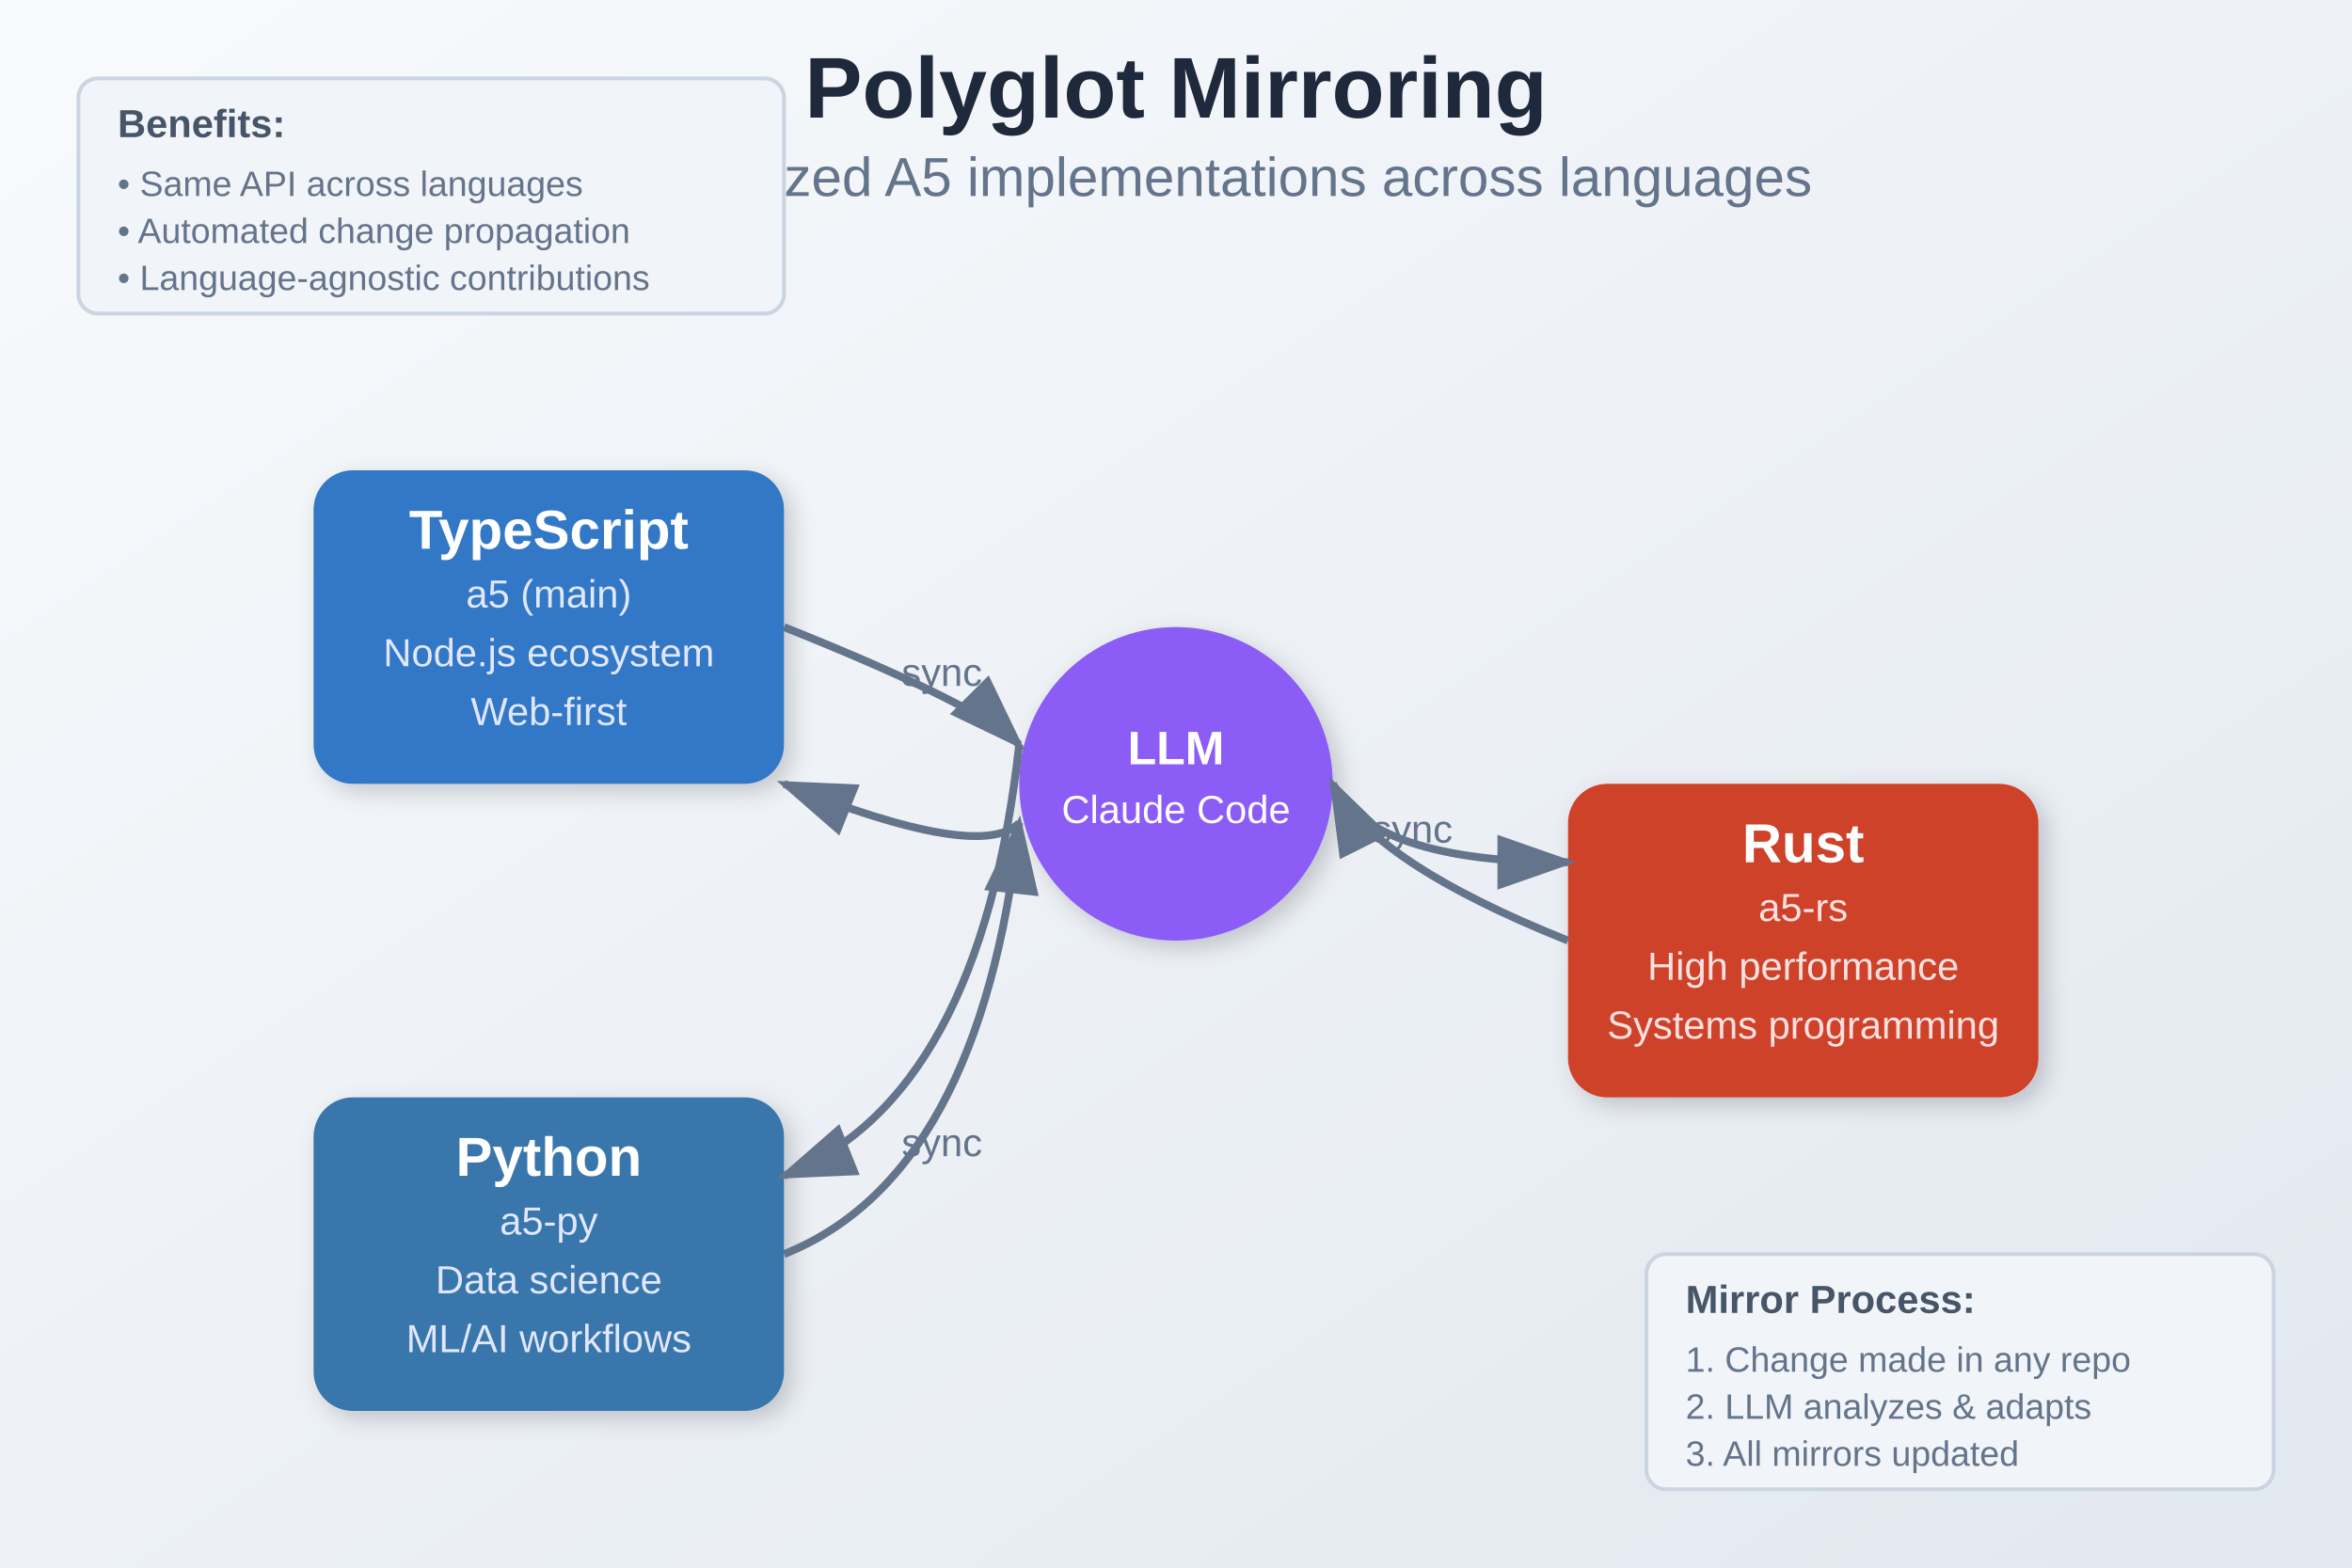
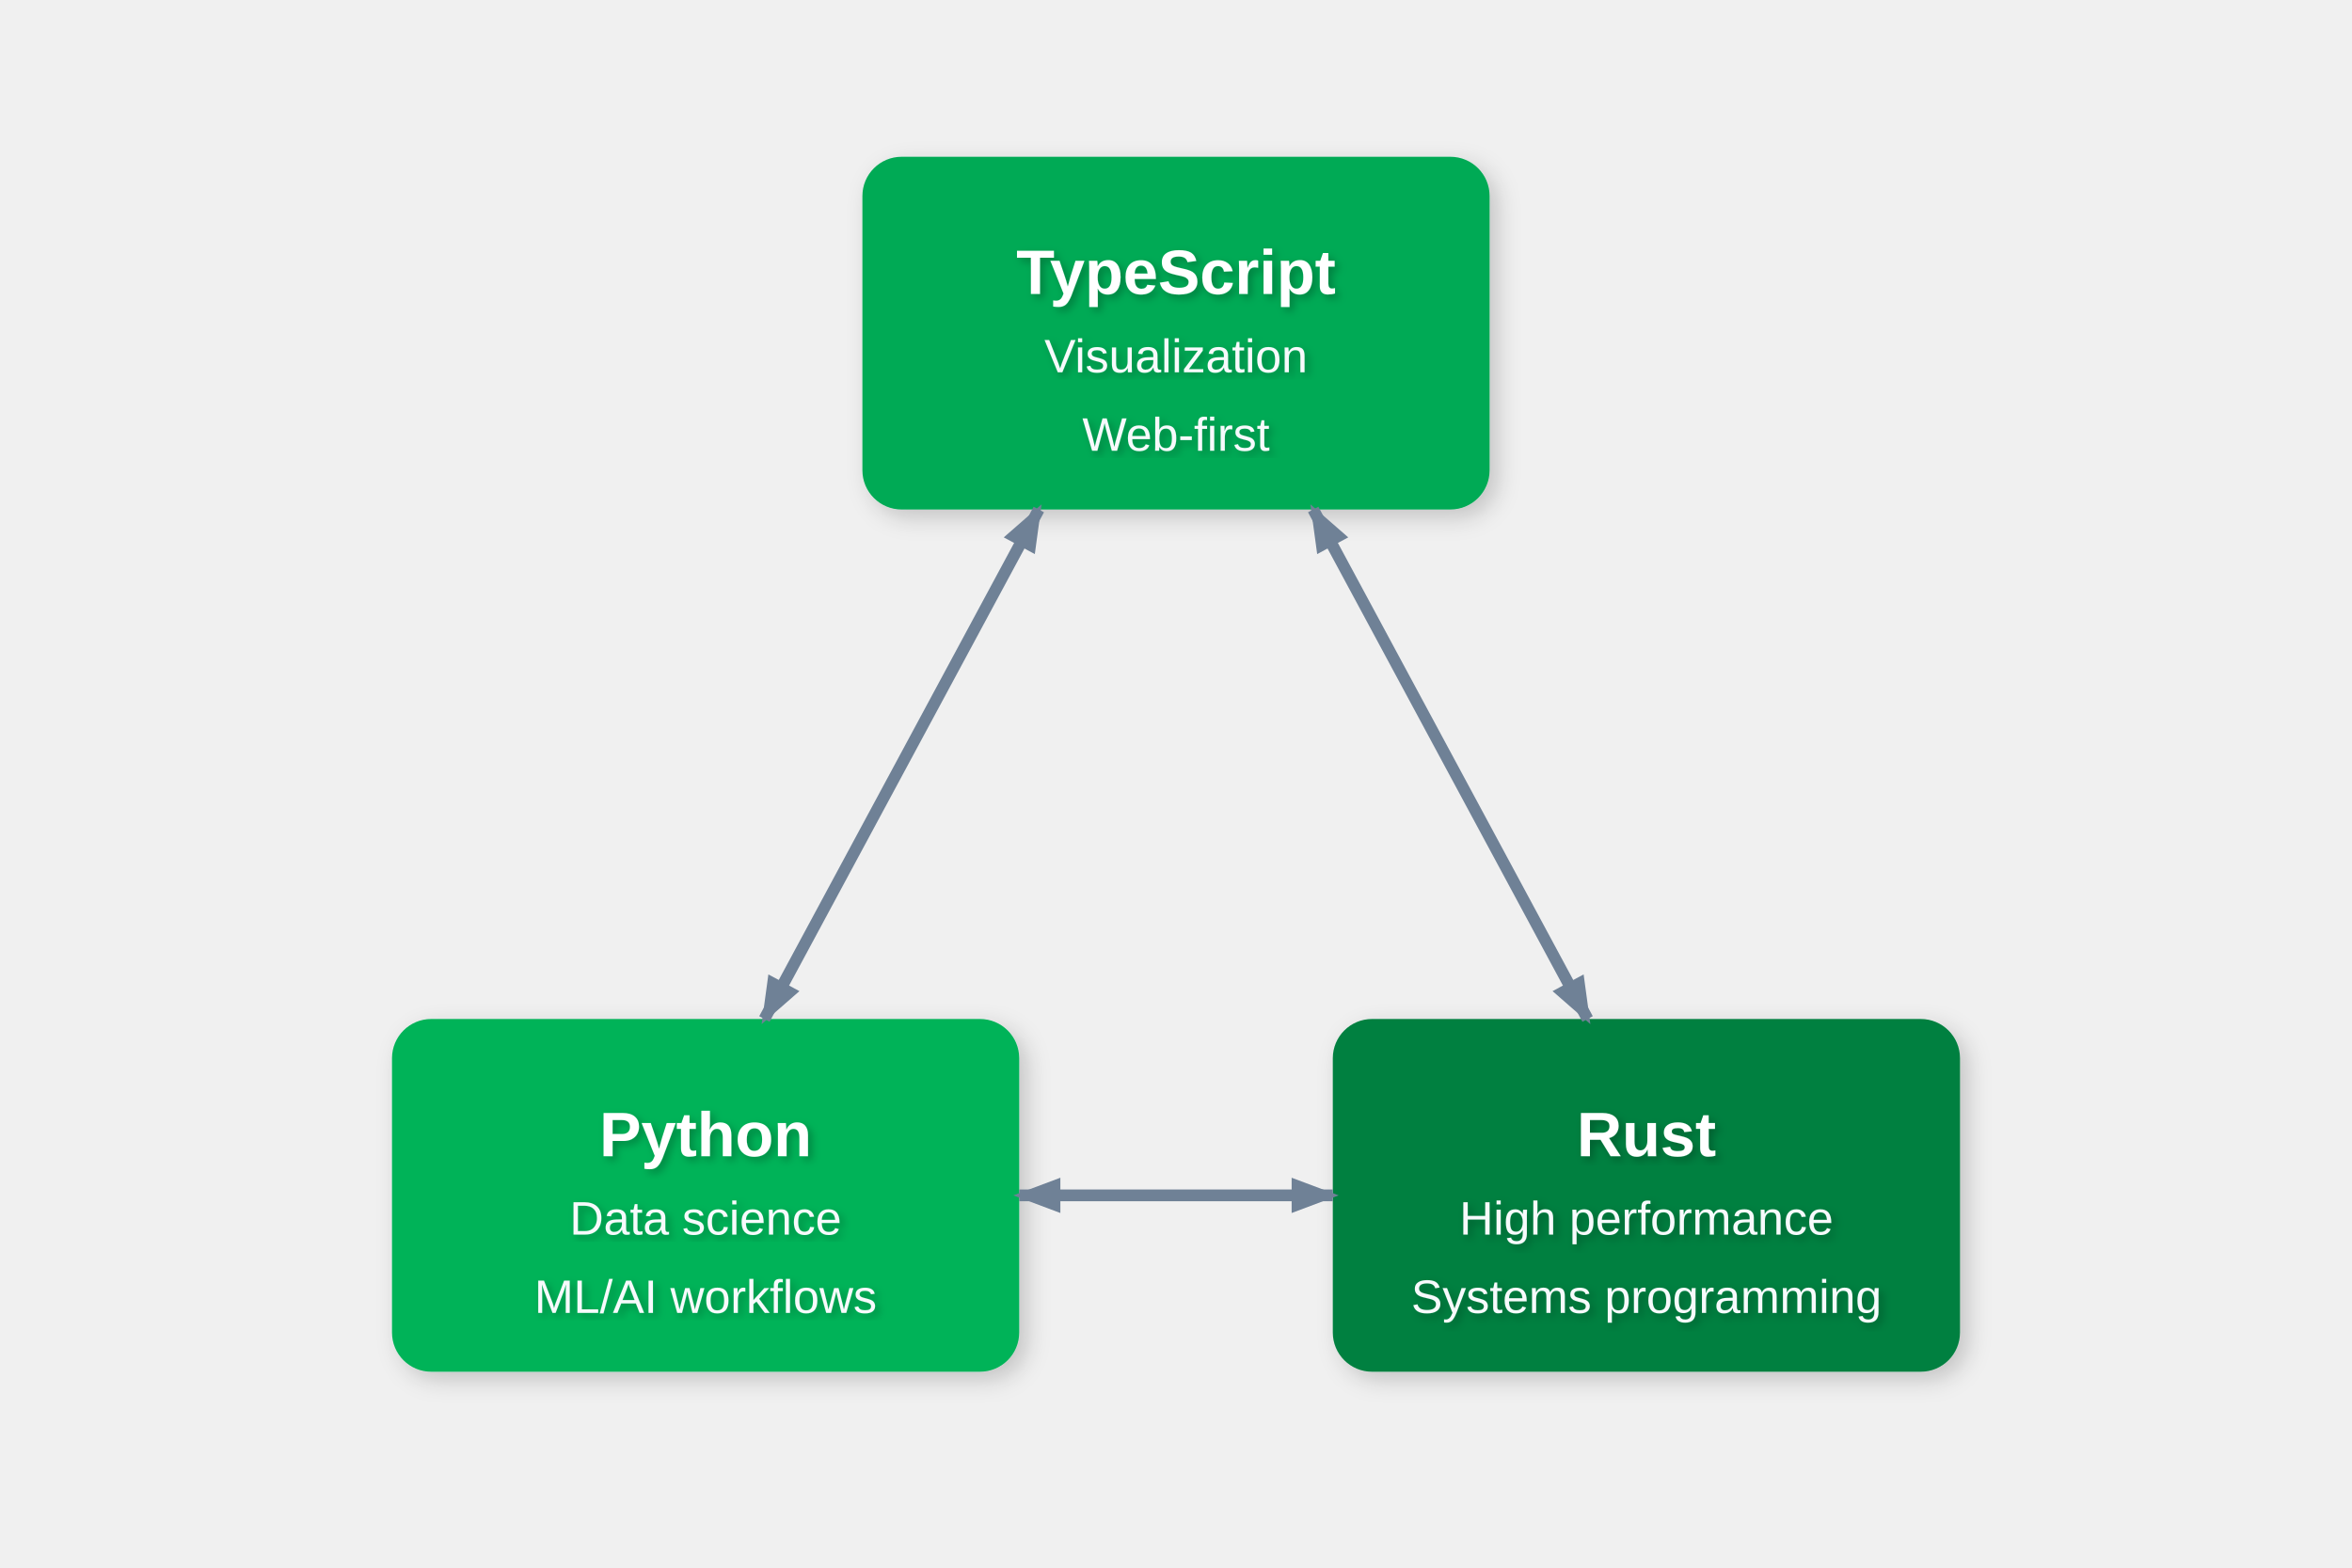
<svg xmlns="http://www.w3.org/2000/svg" width="600" height="400">
  <defs>
-     <linearGradient id="bgGradient" x1="0%" y1="0%" x2="100%" y2="100%">
-       <stop offset="0%" style="stop-color:#f8fafc;stop-opacity:1" />
-       <stop offset="100%" style="stop-color:#e2e8f0;stop-opacity:1" />
-     </linearGradient>
    <filter id="shadow" x="-20%" y="-20%" width="140%" height="140%">
      <feDropShadow dx="2" dy="2" stdDeviation="3" flood-color="#00000030" />
    </filter>
-   </defs>
-   <rect width="600" height="400" fill="url(#bgGradient)" />
-   <text x="300" y="30" text-anchor="middle" font-family="Arial, sans-serif" font-size="22" font-weight="bold" fill="#1e293b">Polyglot Mirroring</text>
-   <text x="300" y="50" text-anchor="middle" font-family="Arial, sans-serif" font-size="14" fill="#64748b">Synchronized A5 implementations across languages</text>
-   <circle cx="300" cy="200" r="40" fill="#8b5cf6" filter="url(#shadow)" />
-   <text x="300" y="195" text-anchor="middle" font-family="Arial, sans-serif" font-size="12" font-weight="bold" fill="white">LLM</text>
-   <text x="300" y="210" text-anchor="middle" font-family="Arial, sans-serif" font-size="10" fill="white">Claude Code</text>
-   <rect x="80" y="120" width="120" height="80" rx="10" fill="#3178c6" filter="url(#shadow)" />
-   <text x="140" y="140" text-anchor="middle" font-family="Arial, sans-serif" font-size="14" font-weight="bold" fill="white">TypeScript</text>
-   <text x="140" y="155" text-anchor="middle" font-family="Arial, sans-serif" font-size="10" fill="#e1e7ff">a5 (main)</text>
-   <text x="140" y="170" text-anchor="middle" font-family="Arial, sans-serif" font-size="10" fill="#e1e7ff">Node.js ecosystem</text>
-   <text x="140" y="185" text-anchor="middle" font-family="Arial, sans-serif" font-size="10" fill="#e1e7ff">Web-first</text>
-   <rect x="80" y="280" width="120" height="80" rx="10" fill="#3776ab" filter="url(#shadow)" />
-   <text x="140" y="300" text-anchor="middle" font-family="Arial, sans-serif" font-size="14" font-weight="bold" fill="white">Python</text>
-   <text x="140" y="315" text-anchor="middle" font-family="Arial, sans-serif" font-size="10" fill="#e1e7ff">a5-py</text>
-   <text x="140" y="330" text-anchor="middle" font-family="Arial, sans-serif" font-size="10" fill="#e1e7ff">Data science</text>
-   <text x="140" y="345" text-anchor="middle" font-family="Arial, sans-serif" font-size="10" fill="#e1e7ff">ML/AI workflows</text>
-   <rect x="400" y="200" width="120" height="80" rx="10" fill="#ce422b" filter="url(#shadow)" />
-   <text x="460" y="220" text-anchor="middle" font-family="Arial, sans-serif" font-size="14" font-weight="bold" fill="white">Rust</text>
-   <text x="460" y="235" text-anchor="middle" font-family="Arial, sans-serif" font-size="10" fill="#ffe1e1">a5-rs</text>
-   <text x="460" y="250" text-anchor="middle" font-family="Arial, sans-serif" font-size="10" fill="#ffe1e1">High performance</text>
-   <text x="460" y="265" text-anchor="middle" font-family="Arial, sans-serif" font-size="10" fill="#ffe1e1">Systems programming</text>
-   <defs>
-     <marker id="arrowhead" markerWidth="10" markerHeight="7" refX="9" refY="3.5" orient="auto">
-       <polygon points="0 0, 10 3.5, 0 7" fill="#64748b" />
+     <filter id="textShadow" x="-20%" y="-20%" width="140%" height="140%">
+       <feDropShadow dx="1" dy="1" stdDeviation="1" flood-color="#00000040" />
+     </filter>
+     <marker id="arrowhead" markerWidth="4" markerHeight="3" refX="3.5" refY="1.5" orient="auto">
+       <polygon points="0 0, 4 1.5, 0 3" fill="#6F8196" />
+     </marker>
+     <marker id="arrowhead-reverse" markerWidth="4" markerHeight="3" refX="0.5" refY="1.5" orient="auto">
+       <polygon points="4 0, 0 1.5, 4 3" fill="#6F8196" />
    </marker>
  </defs>
-   <path d="M200 160 Q250 180 260 190" stroke="#64748b" stroke-width="2" fill="none" marker-end="url(#arrowhead)" />
-   <path d="M260 210 Q250 220 200 200" stroke="#64748b" stroke-width="2" fill="none" marker-end="url(#arrowhead)" />
-   <path d="M200 320 Q250 300 260 210" stroke="#64748b" stroke-width="2" fill="none" marker-end="url(#arrowhead)" />
-   <path d="M260 190 Q250 280 200 300" stroke="#64748b" stroke-width="2" fill="none" marker-end="url(#arrowhead)" />
-   <path d="M400 240 Q350 220 340 200" stroke="#64748b" stroke-width="2" fill="none" marker-end="url(#arrowhead)" />
-   <path d="M340 200 Q350 220 400 220" stroke="#64748b" stroke-width="2" fill="none" marker-end="url(#arrowhead)" />
-   <text x="230" y="175" font-family="Arial, sans-serif" font-size="10" fill="#64748b">sync</text>
-   <text x="230" y="295" font-family="Arial, sans-serif" font-size="10" fill="#64748b">sync</text>
-   <text x="350" y="215" font-family="Arial, sans-serif" font-size="10" fill="#64748b">sync</text>
-   <rect x="20" y="20" width="180" height="60" rx="5" fill="#f1f5f9" stroke="#cbd5e1" stroke-width="1" />
-   <text x="30" y="35" font-family="Arial, sans-serif" font-size="10" font-weight="bold" fill="#475569">Benefits:</text>
-   <text x="30" y="50" font-family="Arial, sans-serif" font-size="9" fill="#64748b">• Same API across languages</text>
-   <text x="30" y="62" font-family="Arial, sans-serif" font-size="9" fill="#64748b">• Automated change propagation</text>
-   <text x="30" y="74" font-family="Arial, sans-serif" font-size="9" fill="#64748b">• Language-agnostic contributions</text>
-   <rect x="420" y="320" width="160" height="60" rx="5" fill="#f1f5f9" stroke="#cbd5e1" stroke-width="1" />
-   <text x="430" y="335" font-family="Arial, sans-serif" font-size="10" font-weight="bold" fill="#475569">Mirror Process:</text>
-   <text x="430" y="350" font-family="Arial, sans-serif" font-size="9" fill="#64748b">1. Change made in any repo</text>
-   <text x="430" y="362" font-family="Arial, sans-serif" font-size="9" fill="#64748b">2. LLM analyzes &amp; adapts</text>
-   <text x="430" y="374" font-family="Arial, sans-serif" font-size="9" fill="#64748b">3. All mirrors updated</text>
+   <rect x="220" y="40" width="160" height="90" rx="10" fill="#00AA55" filter="url(#shadow)" />
+   <text x="300" y="75" text-anchor="middle" font-family="Arial, sans-serif" font-size="16" font-weight="bold" fill="white" filter="url(#textShadow)">TypeScript</text>
+   <text x="300" y="95" text-anchor="middle" font-family="Arial, sans-serif" font-size="12" fill="#F7FAFC" filter="url(#textShadow)">Visualization</text>
+   <text x="300" y="115" text-anchor="middle" font-family="Arial, sans-serif" font-size="12" fill="#F7FAFC" filter="url(#textShadow)">Web-first</text>
+   <rect x="100" y="260" width="160" height="90" rx="10" fill="hsl(150, 100%, 35%)" filter="url(#shadow)" />
+   <text x="180" y="295" text-anchor="middle" font-family="Arial, sans-serif" font-size="16" font-weight="bold" fill="white" filter="url(#textShadow)">Python</text>
+   <text x="180" y="315" text-anchor="middle" font-family="Arial, sans-serif" font-size="12" fill="#F7FAFC" filter="url(#textShadow)">Data science</text>
+   <text x="180" y="335" text-anchor="middle" font-family="Arial, sans-serif" font-size="12" fill="#F7FAFC" filter="url(#textShadow)">ML/AI workflows</text>
+   <rect x="340" y="260" width="160" height="90" rx="10" fill="hsl(150, 100%, 25%)" filter="url(#shadow)" />
+   <text x="420" y="295" text-anchor="middle" font-family="Arial, sans-serif" font-size="16" font-weight="bold" fill="white" filter="url(#textShadow)">Rust</text>
+   <text x="420" y="315" text-anchor="middle" font-family="Arial, sans-serif" font-size="12" fill="#F7FAFC" filter="url(#textShadow)">High performance</text>
+   <text x="420" y="335" text-anchor="middle" font-family="Arial, sans-serif" font-size="12" fill="#F7FAFC" filter="url(#textShadow)">Systems programming</text>
+   <line x1="265" y1="130" x2="195" y2="260" stroke="#6F8196" stroke-width="3" marker-start="url(#arrowhead-reverse)" marker-end="url(#arrowhead)" />
+   <line x1="335" y1="130" x2="405" y2="260" stroke="#6F8196" stroke-width="3" marker-start="url(#arrowhead-reverse)" marker-end="url(#arrowhead)" />
+   <line x1="260" y1="305" x2="340" y2="305" stroke="#6F8196" stroke-width="3" marker-start="url(#arrowhead-reverse)" marker-end="url(#arrowhead)" />
</svg>
